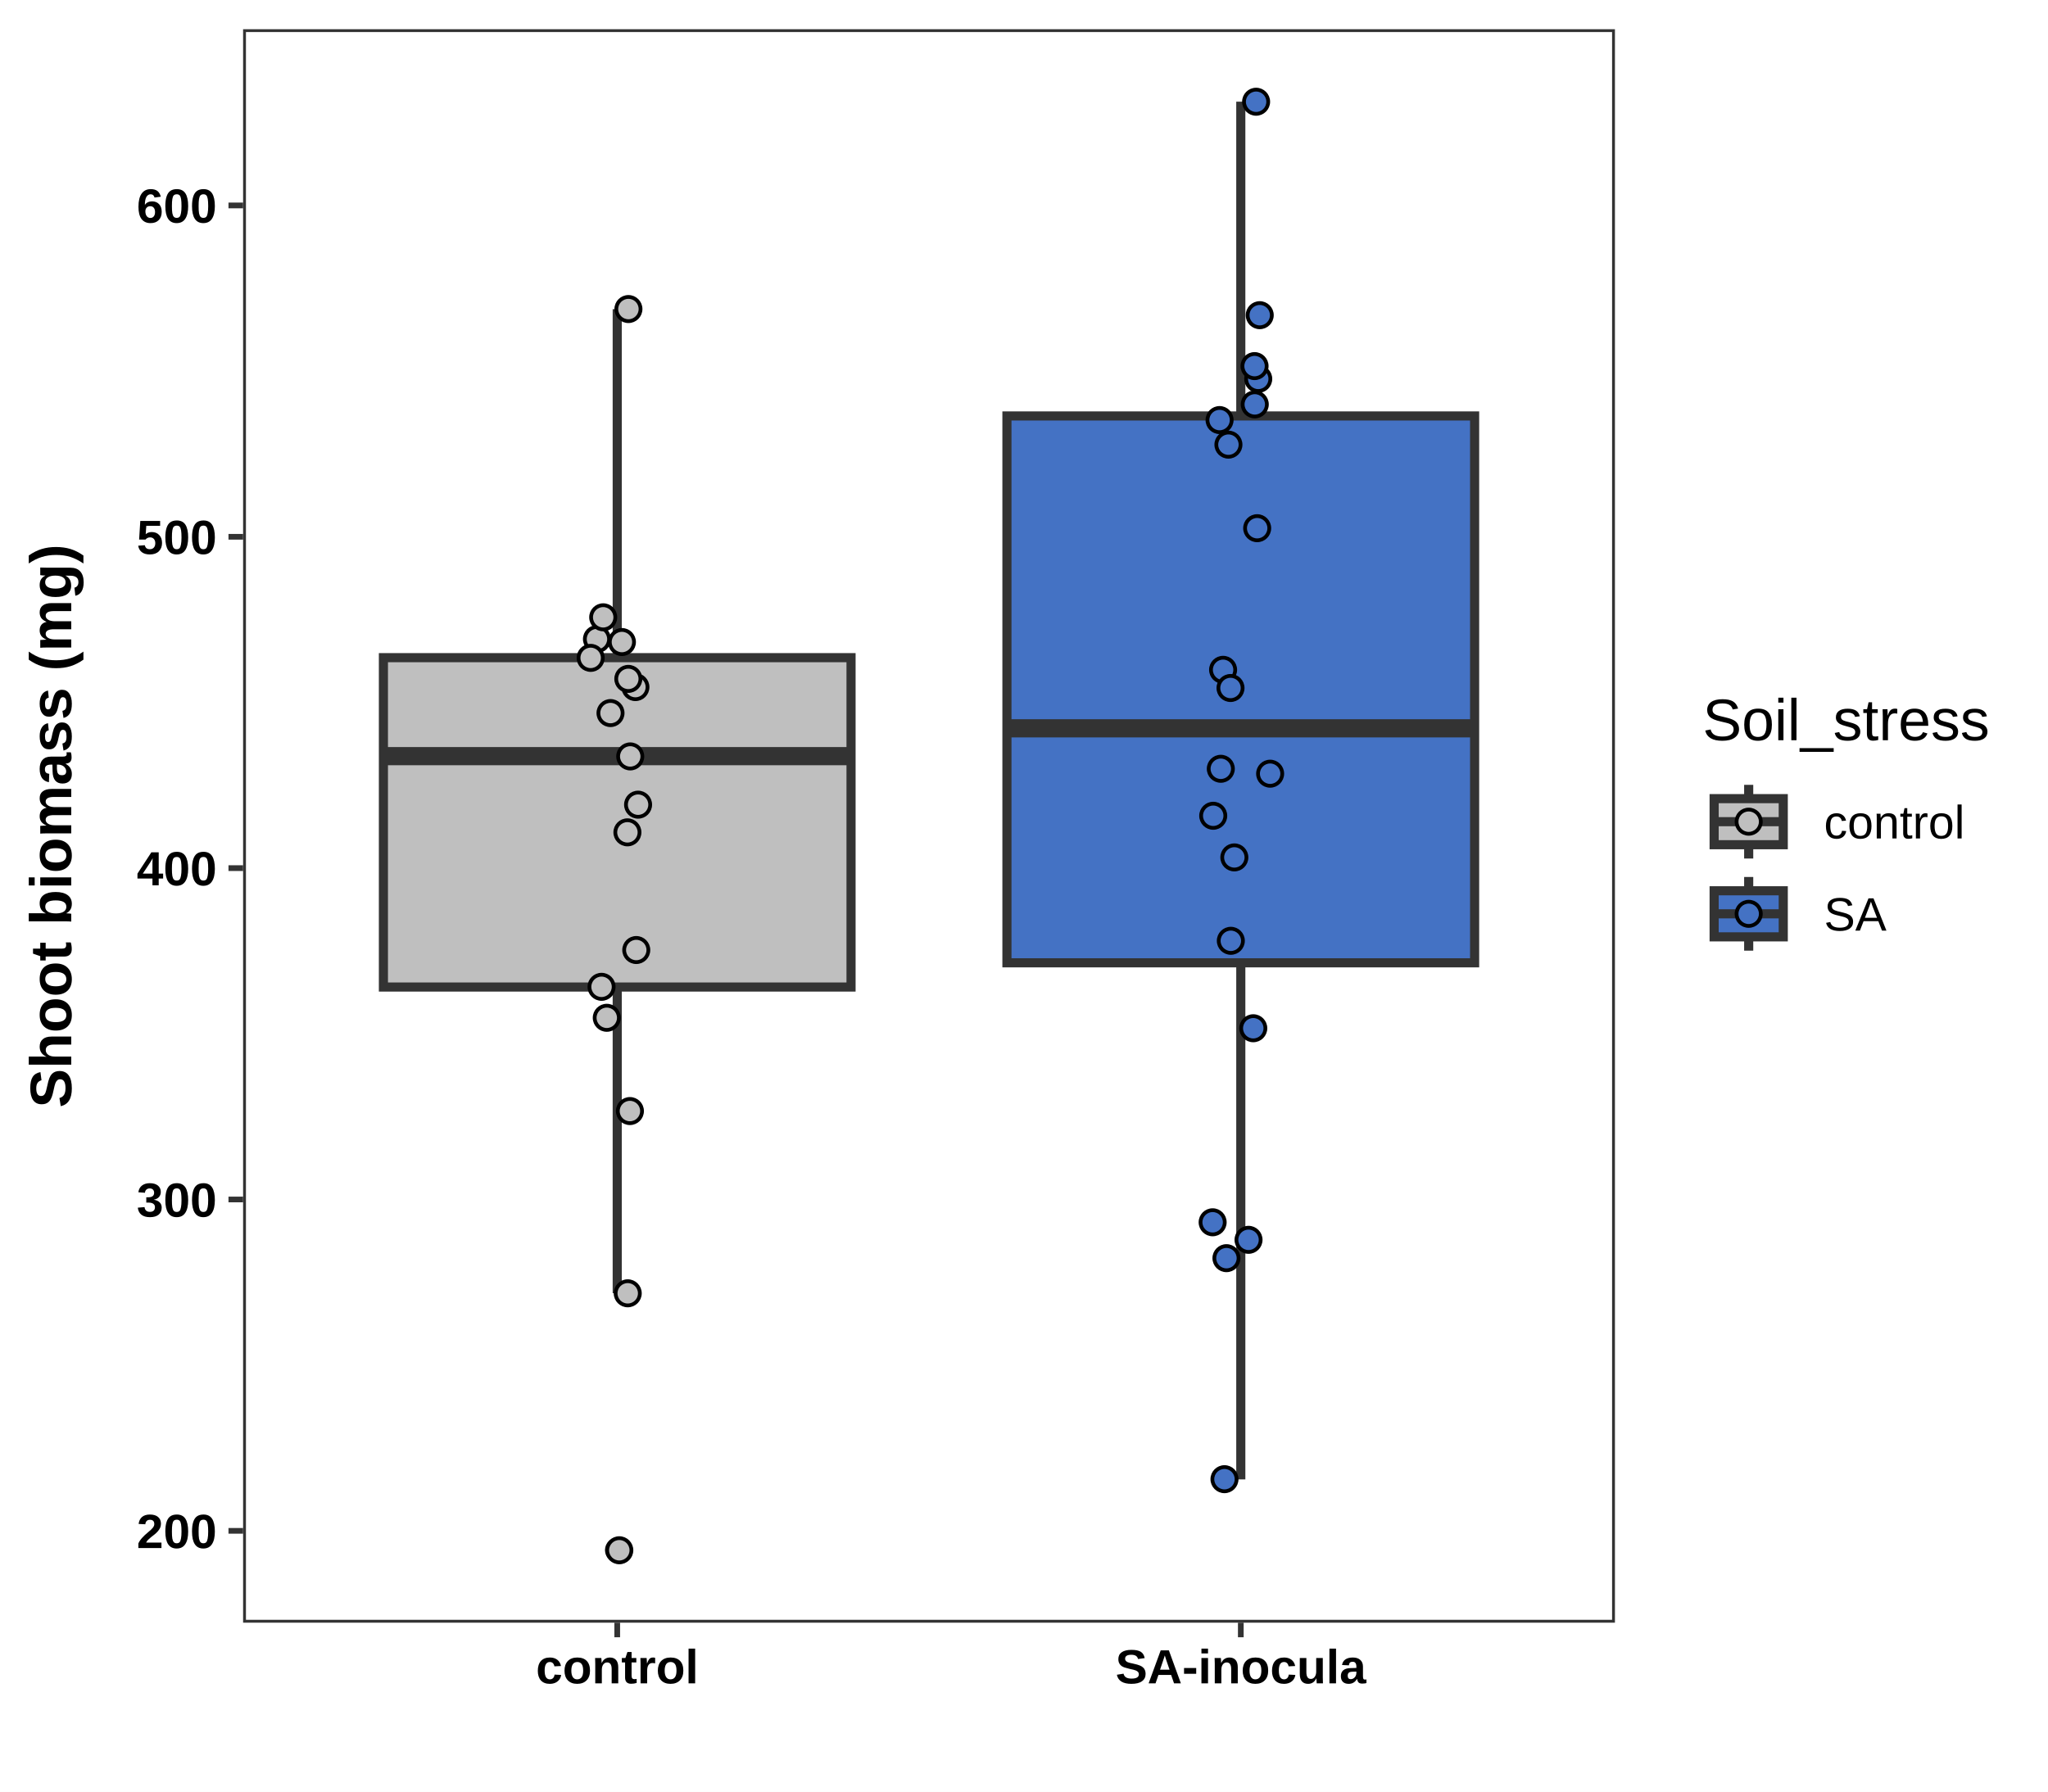
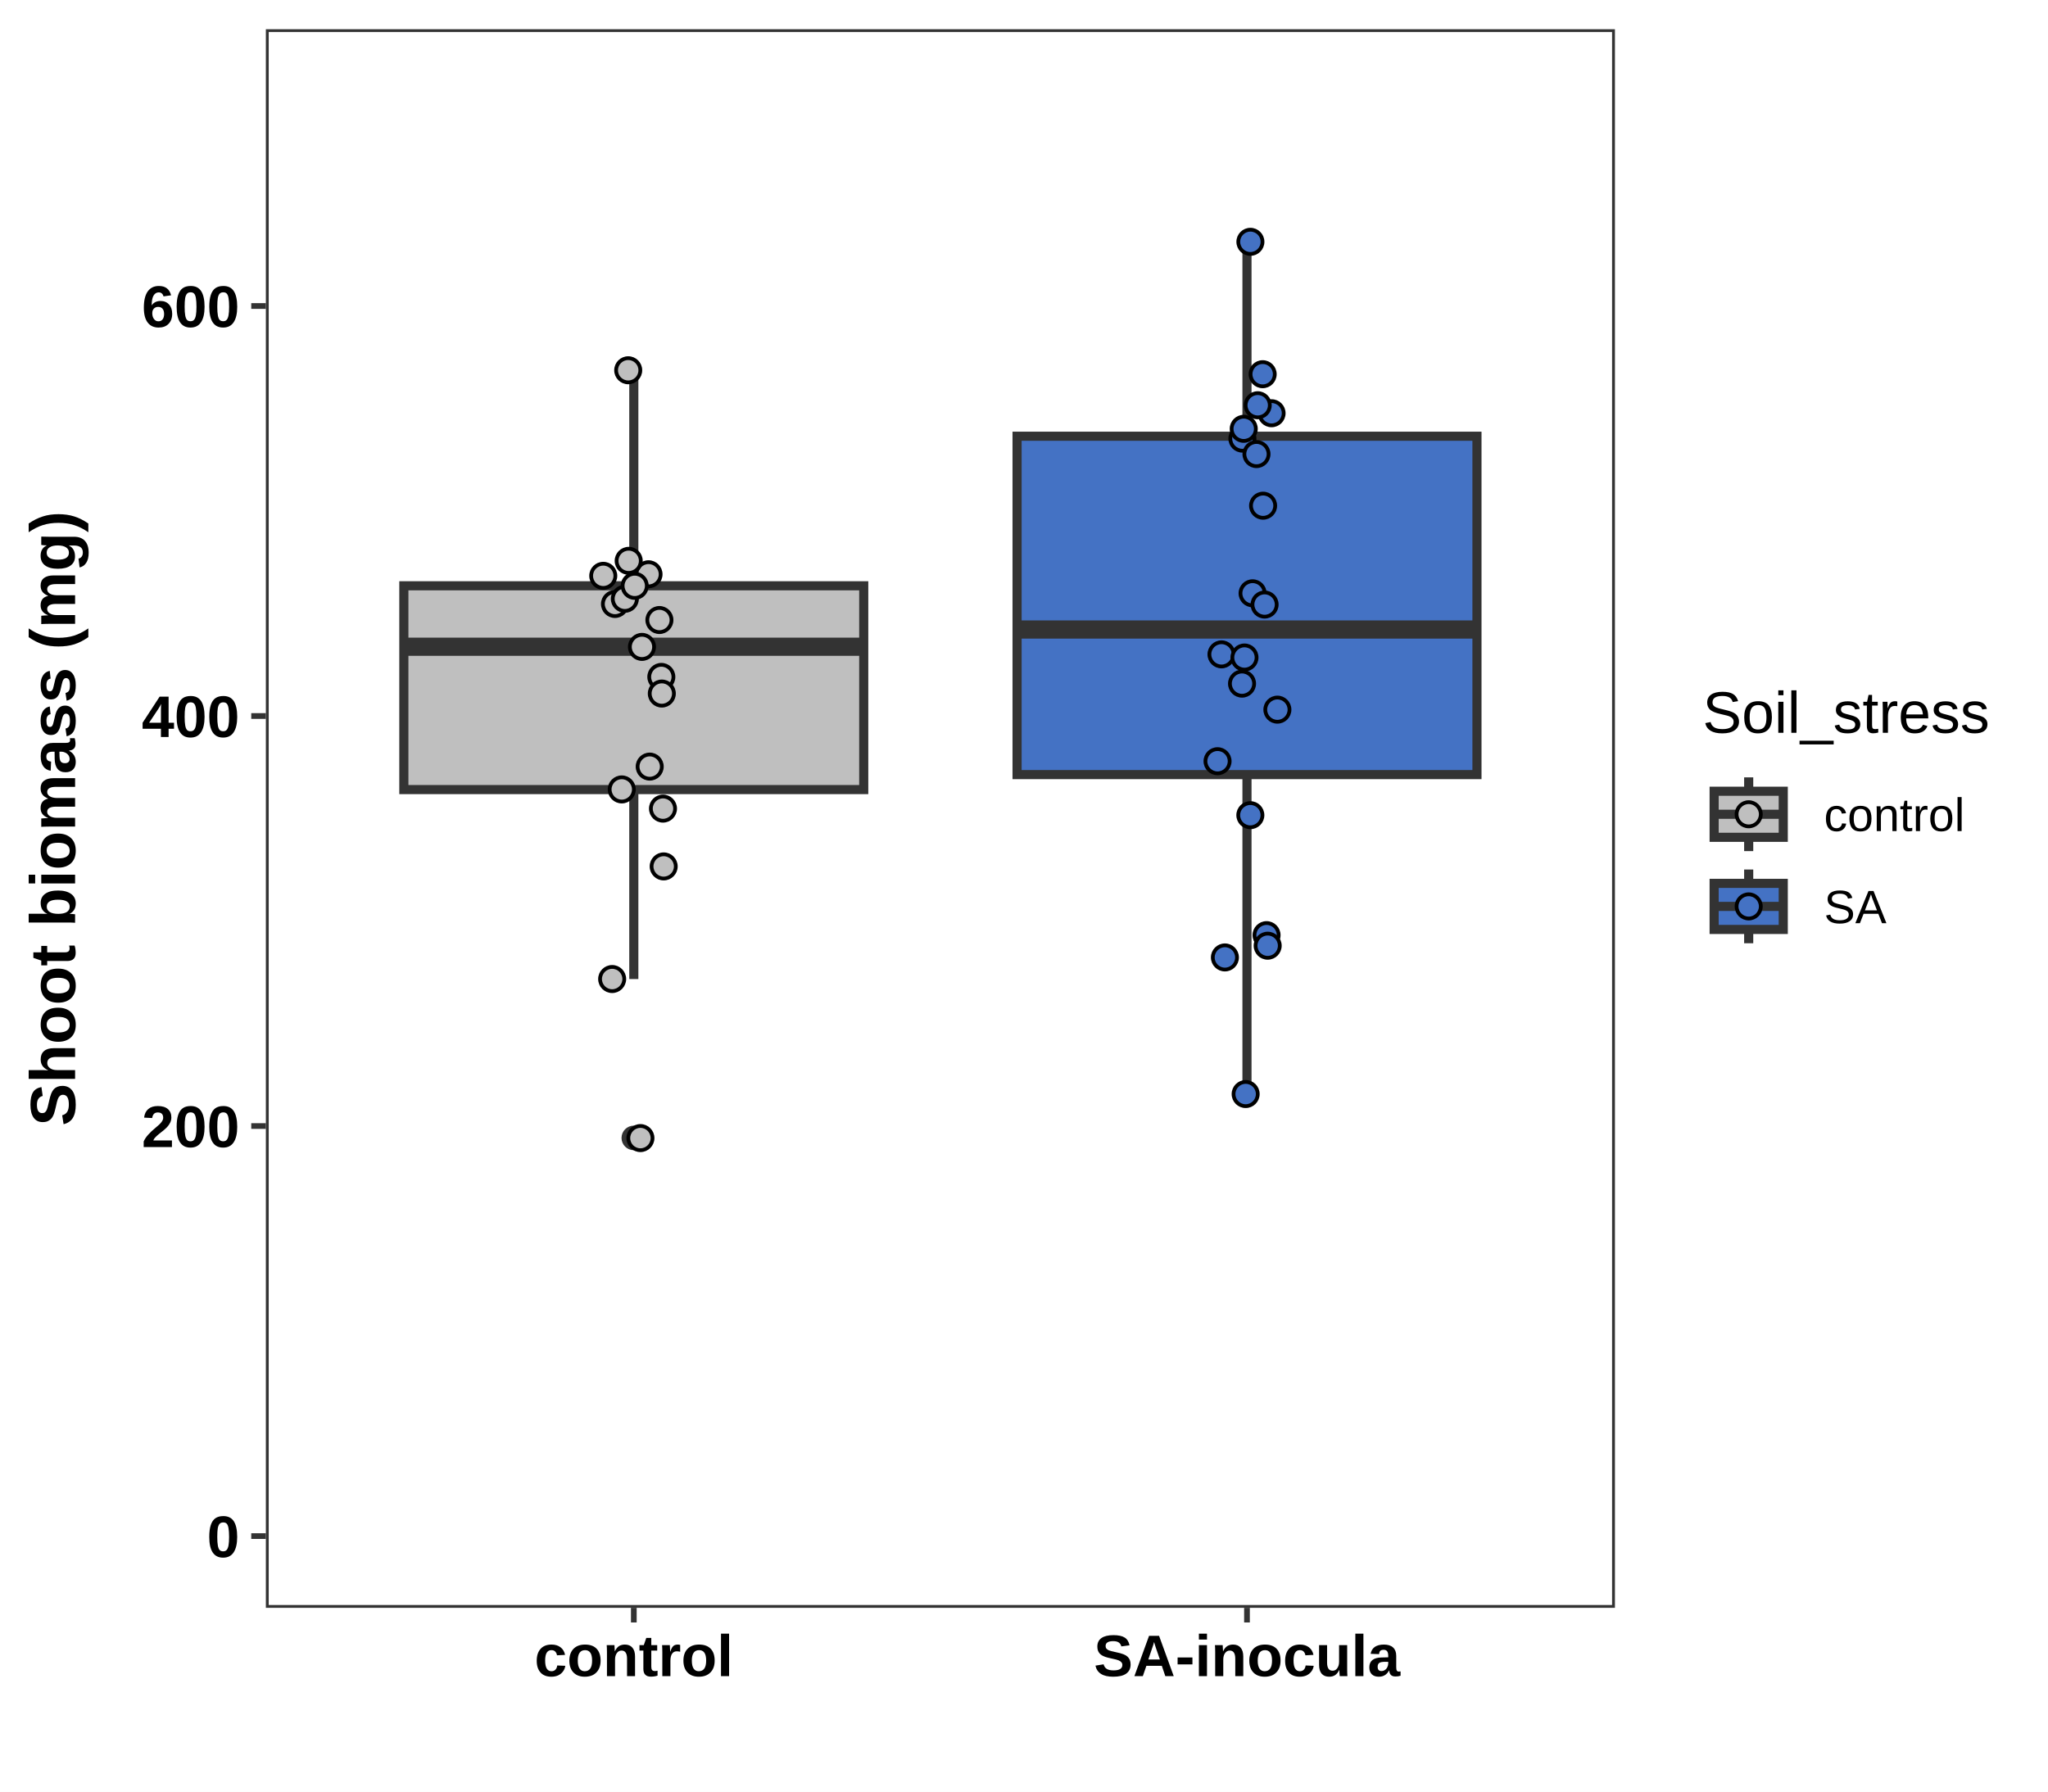
<svg xmlns="http://www.w3.org/2000/svg" class="svglite" width="384.00pt" height="336.00pt" viewBox="0 0 384.00 336.00">
  <defs>
    <style type="text/css">
    .svglite line, .svglite polyline, .svglite polygon, .svglite path, .svglite rect, .svglite circle {
      fill: none;
      stroke: #000000;
      stroke-linecap: round;
      stroke-linejoin: round;
      stroke-miterlimit: 10.00;
    }
    .svglite text {
      white-space: pre;
    }
  </style>
  </defs>
  <rect width="100%" height="100%" style="stroke: none; fill: #FFFFFF;" />
  <defs>
    <clipPath id="cpMC4wMHwzODQuMDB8MC4wMHwzMzYuMDA=">
      <rect x="0.00" y="0.00" width="384.00" height="336.00" />
    </clipPath>
  </defs>
  <g clip-path="url(#cpMC4wMHwzODQuMDB8MC4wMHwzMzYuMDA=)">
-     <rect x="0.00" y="0.00" width="384.00" height="336.00" style="stroke-width: 1.07; stroke: #FFFFFF; fill: #FFFFFF;" />
+     <rect x="0" y="0.00" width="384.00" height="336.00" style="stroke-width: 1.07; stroke: #FFFFFF; fill: #FFFFFF;" />
  </g>
  <defs>
-     <clipPath id="cpNDUuNTh8MzAyLjgwfDUuNDh8MzA0LjMy">
-       <rect x="45.58" y="5.48" width="257.22" height="298.84" />
+     <clipPath id="cpNDkuODV8MzAyLjgwfDUuNDh8MzAxLjU0">
+       <rect x="49.85" y="5.48" width="252.95" height="296.06" />
    </clipPath>
  </defs>
-   <g clip-path="url(#cpNDUuNTh8MzAyLjgwfDUuNDh8MzA0LjMy)">
-     <rect x="45.58" y="5.48" width="257.22" height="298.84" style="stroke-width: 1.07; stroke: none; fill: #FFFFFF;" />
-     <circle cx="115.73" cy="290.70" r="1.95" style="stroke-width: 0.71; stroke: #333333; fill: #333333;" />
-     <line x1="115.73" y1="123.34" x2="115.73" y2="57.98" style="stroke-width: 1.71; stroke: #333333; stroke-linecap: butt;" />
-     <line x1="115.73" y1="185.11" x2="115.73" y2="242.53" style="stroke-width: 1.71; stroke: #333333; stroke-linecap: butt;" />
-     <polygon points="71.89,123.34 71.89,185.11 159.57,185.11 159.57,123.34 71.89,123.34 " style="stroke-width: 1.71; stroke: #333333; stroke-linecap: butt; stroke-linejoin: miter; fill: #BFBFBF;" />
-     <line x1="71.89" y1="141.81" x2="159.57" y2="141.81" style="stroke-width: 3.41; stroke: #333333; stroke-linecap: butt; stroke-linejoin: miter;" />
-     <line x1="232.65" y1="78.01" x2="232.65" y2="19.07" style="stroke-width: 1.71; stroke: #333333; stroke-linecap: butt;" />
-     <line x1="232.65" y1="180.57" x2="232.65" y2="277.45" style="stroke-width: 1.71; stroke: #333333; stroke-linecap: butt;" />
-     <polygon points="188.80,78.01 188.80,180.57 276.49,180.57 276.49,78.01 188.80,78.01 " style="stroke-width: 1.71; stroke: #333333; stroke-linecap: butt; stroke-linejoin: miter; fill: #4472C4;" />
-     <line x1="188.80" y1="136.59" x2="276.49" y2="136.59" style="stroke-width: 3.41; stroke: #333333; stroke-linecap: butt; stroke-linejoin: miter;" />
-     <circle cx="229.59" cy="277.41" r="2.27" style="stroke-width: 0.71; fill: #4472C4;" />
-     <circle cx="229.96" cy="235.96" r="2.27" style="stroke-width: 0.71; fill: #4472C4;" />
-     <circle cx="227.37" cy="229.23" r="2.27" style="stroke-width: 0.71; fill: #4472C4;" />
-     <circle cx="113.77" cy="190.88" r="2.27" style="stroke-width: 0.71; fill: #BFBFBF;" />
-     <circle cx="118.11" cy="208.37" r="2.27" style="stroke-width: 0.71; fill: #BFBFBF;" />
-     <circle cx="117.70" cy="242.55" r="2.27" style="stroke-width: 0.71; fill: #BFBFBF;" />
-     <circle cx="116.12" cy="290.74" r="2.27" style="stroke-width: 0.71; fill: #BFBFBF;" />
-     <circle cx="234.10" cy="232.52" r="2.27" style="stroke-width: 0.71; fill: #4472C4;" />
-     <circle cx="234.99" cy="192.84" r="2.27" style="stroke-width: 0.71; fill: #4472C4;" />
-     <circle cx="114.47" cy="133.73" r="2.27" style="stroke-width: 0.71; fill: #BFBFBF;" />
-     <circle cx="119.30" cy="178.17" r="2.27" style="stroke-width: 0.71; fill: #BFBFBF;" />
-     <circle cx="227.48" cy="152.99" r="2.27" style="stroke-width: 0.71; fill: #4472C4;" />
-     <circle cx="112.79" cy="185.07" r="2.27" style="stroke-width: 0.71; fill: #BFBFBF;" />
-     <circle cx="119.14" cy="128.86" r="2.27" style="stroke-width: 0.71; fill: #BFBFBF;" />
-     <circle cx="117.81" cy="127.32" r="2.27" style="stroke-width: 0.71; fill: #BFBFBF;" />
-     <circle cx="228.67" cy="78.78" r="2.27" style="stroke-width: 0.71; fill: #4472C4;" />
-     <circle cx="236.20" cy="59.11" r="2.27" style="stroke-width: 0.71; fill: #4472C4;" />
-     <circle cx="228.90" cy="144.18" r="2.27" style="stroke-width: 0.71; fill: #4472C4;" />
-     <circle cx="116.61" cy="120.41" r="2.27" style="stroke-width: 0.71; fill: #BFBFBF;" />
-     <circle cx="235.52" cy="19.08" r="2.27" style="stroke-width: 0.71; fill: #4472C4;" />
-     <circle cx="238.15" cy="145.10" r="2.27" style="stroke-width: 0.71; fill: #4472C4;" />
-     <circle cx="111.93" cy="119.86" r="2.27" style="stroke-width: 0.71; fill: #BFBFBF;" />
-     <circle cx="229.33" cy="125.62" r="2.27" style="stroke-width: 0.71; fill: #4472C4;" />
-     <circle cx="110.75" cy="123.38" r="2.27" style="stroke-width: 0.71; fill: #BFBFBF;" />
-     <circle cx="235.92" cy="71.06" r="2.27" style="stroke-width: 0.71; fill: #4472C4;" />
-     <circle cx="119.64" cy="150.91" r="2.27" style="stroke-width: 0.71; fill: #BFBFBF;" />
-     <circle cx="113.10" cy="115.77" r="2.27" style="stroke-width: 0.71; fill: #BFBFBF;" />
-     <circle cx="231.44" cy="160.80" r="2.27" style="stroke-width: 0.71; fill: #4472C4;" />
-     <circle cx="230.33" cy="83.39" r="2.27" style="stroke-width: 0.71; fill: #4472C4;" />
-     <circle cx="235.27" cy="75.84" r="2.27" style="stroke-width: 0.71; fill: #4472C4;" />
-     <circle cx="117.83" cy="57.96" r="2.27" style="stroke-width: 0.71; fill: #BFBFBF;" />
-     <circle cx="235.23" cy="68.66" r="2.27" style="stroke-width: 0.71; fill: #4472C4;" />
-     <circle cx="230.72" cy="129.03" r="2.27" style="stroke-width: 0.71; fill: #4472C4;" />
-     <circle cx="118.17" cy="141.86" r="2.27" style="stroke-width: 0.71; fill: #BFBFBF;" />
-     <circle cx="235.72" cy="99.06" r="2.27" style="stroke-width: 0.71; fill: #4472C4;" />
-     <circle cx="230.78" cy="176.44" r="2.27" style="stroke-width: 0.71; fill: #4472C4;" />
-     <circle cx="117.64" cy="156.10" r="2.27" style="stroke-width: 0.71; fill: #BFBFBF;" />
-     <rect x="45.58" y="5.48" width="257.22" height="298.84" style="stroke-width: 1.07; stroke: #333333;" />
+   <g clip-path="url(#cpNDkuODV8MzAyLjgwfDUuNDh8MzAxLjU0)">
+     <rect x="49.85" y="5.48" width="252.95" height="296.06" style="stroke-width: 1.07; stroke: none; fill: #FFFFFF;" />
+     <circle cx="118.84" cy="213.41" r="1.95" style="stroke-width: 0.71; stroke: #333333; fill: #333333;" />
+     <line x1="118.84" y1="109.86" x2="118.84" y2="69.42" style="stroke-width: 1.71; stroke: #333333; stroke-linecap: butt;" />
+     <line x1="118.84" y1="148.08" x2="118.84" y2="183.61" style="stroke-width: 1.71; stroke: #333333; stroke-linecap: butt;" />
+     <polygon points="75.72,109.86 75.72,148.08 161.95,148.08 161.95,109.86 75.72,109.86 " style="stroke-width: 1.71; stroke: #333333; stroke-linecap: butt; stroke-linejoin: miter; fill: #BFBFBF;" />
+     <line x1="75.72" y1="121.29" x2="161.95" y2="121.29" style="stroke-width: 3.41; stroke: #333333; stroke-linecap: butt; stroke-linejoin: miter;" />
+     <line x1="233.81" y1="81.81" x2="233.81" y2="45.35" style="stroke-width: 1.71; stroke: #333333; stroke-linecap: butt;" />
+     <line x1="233.81" y1="145.27" x2="233.81" y2="205.22" style="stroke-width: 1.71; stroke: #333333; stroke-linecap: butt;" />
+     <polygon points="190.70,81.81 190.70,145.27 276.93,145.27 276.93,81.81 190.70,81.81 " style="stroke-width: 1.71; stroke: #333333; stroke-linecap: butt; stroke-linejoin: miter; fill: #4472C4;" />
+     <line x1="190.70" y1="118.06" x2="276.93" y2="118.06" style="stroke-width: 3.41; stroke: #333333; stroke-linecap: butt; stroke-linejoin: miter;" />
+     <circle cx="233.56" cy="205.18" r="2.27" style="stroke-width: 0.71; fill: #4472C4;" />
+     <circle cx="229.67" cy="179.56" r="2.27" style="stroke-width: 0.71; fill: #4472C4;" />
+     <circle cx="237.48" cy="175.38" r="2.27" style="stroke-width: 0.71; fill: #4472C4;" />
+     <circle cx="124.31" cy="151.65" r="2.27" style="stroke-width: 0.71; fill: #BFBFBF;" />
+     <circle cx="124.44" cy="162.49" r="2.27" style="stroke-width: 0.71; fill: #BFBFBF;" />
+     <circle cx="114.78" cy="183.61" r="2.27" style="stroke-width: 0.71; fill: #BFBFBF;" />
+     <circle cx="120.08" cy="213.44" r="2.27" style="stroke-width: 0.71; fill: #BFBFBF;" />
+     <circle cx="237.69" cy="177.36" r="2.27" style="stroke-width: 0.71; fill: #4472C4;" />
+     <circle cx="234.44" cy="152.88" r="2.27" style="stroke-width: 0.71; fill: #4472C4;" />
+     <circle cx="123.64" cy="116.28" r="2.27" style="stroke-width: 0.71; fill: #BFBFBF;" />
+     <circle cx="121.82" cy="143.77" r="2.27" style="stroke-width: 0.71; fill: #BFBFBF;" />
+     <circle cx="232.88" cy="128.21" r="2.27" style="stroke-width: 0.71; fill: #4472C4;" />
+     <circle cx="116.58" cy="148.05" r="2.27" style="stroke-width: 0.71; fill: #BFBFBF;" />
+     <circle cx="115.31" cy="113.27" r="2.27" style="stroke-width: 0.71; fill: #BFBFBF;" />
+     <circle cx="117.16" cy="112.30" r="2.27" style="stroke-width: 0.71; fill: #BFBFBF;" />
+     <circle cx="232.95" cy="82.26" r="2.27" style="stroke-width: 0.71; fill: #4472C4;" />
+     <circle cx="236.75" cy="70.18" r="2.27" style="stroke-width: 0.71; fill: #4472C4;" />
+     <circle cx="229.03" cy="122.72" r="2.27" style="stroke-width: 0.71; fill: #4472C4;" />
+     <circle cx="113.11" cy="107.99" r="2.27" style="stroke-width: 0.71; fill: #BFBFBF;" />
+     <circle cx="234.45" cy="45.35" r="2.27" style="stroke-width: 0.71; fill: #4472C4;" />
+     <circle cx="233.34" cy="123.31" r="2.27" style="stroke-width: 0.71; fill: #4472C4;" />
+     <circle cx="121.60" cy="107.70" r="2.27" style="stroke-width: 0.71; fill: #BFBFBF;" />
+     <circle cx="234.86" cy="111.27" r="2.27" style="stroke-width: 0.71; fill: #4472C4;" />
+     <circle cx="119.01" cy="109.87" r="2.27" style="stroke-width: 0.71; fill: #BFBFBF;" />
+     <circle cx="238.42" cy="77.50" r="2.27" style="stroke-width: 0.71; fill: #4472C4;" />
+     <circle cx="124.00" cy="126.95" r="2.27" style="stroke-width: 0.71; fill: #BFBFBF;" />
+     <circle cx="117.88" cy="105.18" r="2.27" style="stroke-width: 0.71; fill: #BFBFBF;" />
+     <circle cx="239.51" cy="133.09" r="2.27" style="stroke-width: 0.71; fill: #4472C4;" />
+     <circle cx="235.59" cy="85.16" r="2.27" style="stroke-width: 0.71; fill: #4472C4;" />
+     <circle cx="233.20" cy="80.42" r="2.27" style="stroke-width: 0.71; fill: #4472C4;" />
+     <circle cx="117.79" cy="69.44" r="2.27" style="stroke-width: 0.71; fill: #BFBFBF;" />
+     <circle cx="235.82" cy="76.00" r="2.27" style="stroke-width: 0.71; fill: #4472C4;" />
+     <circle cx="237.11" cy="113.38" r="2.27" style="stroke-width: 0.71; fill: #4472C4;" />
+     <circle cx="120.37" cy="121.32" r="2.27" style="stroke-width: 0.71; fill: #BFBFBF;" />
+     <circle cx="236.83" cy="94.84" r="2.27" style="stroke-width: 0.71; fill: #4472C4;" />
+     <circle cx="228.29" cy="142.76" r="2.27" style="stroke-width: 0.71; fill: #4472C4;" />
+     <circle cx="124.09" cy="130.07" r="2.27" style="stroke-width: 0.71; fill: #BFBFBF;" />
+     <rect x="49.85" y="5.48" width="252.95" height="296.06" style="stroke-width: 1.07; stroke: #333333;" />
  </g>
  <g clip-path="url(#cpMC4wMHwzODQuMDB8MC4wMHwzMzYuMDA=)">
-     <text x="40.65" y="290.32" text-anchor="end" style="font-size: 9.00px; font-weight: bold; font-family: &quot;Arial&quot;;" textLength="15.01px" lengthAdjust="spacingAndGlyphs">200</text>
-     <text x="40.65" y="228.18" text-anchor="end" style="font-size: 9.00px; font-weight: bold; font-family: &quot;Arial&quot;;" textLength="15.01px" lengthAdjust="spacingAndGlyphs">300</text>
-     <text x="40.65" y="166.03" text-anchor="end" style="font-size: 9.00px; font-weight: bold; font-family: &quot;Arial&quot;;" textLength="15.01px" lengthAdjust="spacingAndGlyphs">400</text>
-     <text x="40.65" y="103.89" text-anchor="end" style="font-size: 9.00px; font-weight: bold; font-family: &quot;Arial&quot;;" textLength="15.01px" lengthAdjust="spacingAndGlyphs">500</text>
-     <text x="40.65" y="41.75" text-anchor="end" style="font-size: 9.00px; font-weight: bold; font-family: &quot;Arial&quot;;" textLength="15.01px" lengthAdjust="spacingAndGlyphs">600</text>
-     <polyline points="42.84,287.10 45.58,287.10 " style="stroke-width: 1.07; stroke: #333333; stroke-linecap: butt;" />
-     <polyline points="42.84,224.95 45.58,224.95 " style="stroke-width: 1.07; stroke: #333333; stroke-linecap: butt;" />
-     <polyline points="42.84,162.81 45.58,162.81 " style="stroke-width: 1.07; stroke: #333333; stroke-linecap: butt;" />
-     <polyline points="42.84,100.67 45.58,100.67 " style="stroke-width: 1.07; stroke: #333333; stroke-linecap: butt;" />
-     <polyline points="42.84,38.53 45.58,38.53 " style="stroke-width: 1.07; stroke: #333333; stroke-linecap: butt;" />
-     <polyline points="115.73,307.06 115.73,304.32 " style="stroke-width: 1.07; stroke: #333333; stroke-linecap: butt;" />
-     <polyline points="232.65,307.06 232.65,304.32 " style="stroke-width: 1.07; stroke: #333333; stroke-linecap: butt;" />
-     <text x="115.73" y="315.70" text-anchor="middle" style="font-size: 9.00px; font-weight: bold; font-family: &quot;Arial&quot;;" textLength="30.50px" lengthAdjust="spacingAndGlyphs">control</text>
-     <text x="232.65" y="315.70" text-anchor="middle" style="font-size: 9.00px; font-weight: bold; font-family: &quot;Arial&quot;;" textLength="47.01px" lengthAdjust="spacingAndGlyphs">SA-inocula</text>
-     <text transform="translate(13.36,154.90) rotate(-90)" text-anchor="middle" style="font-size: 11.00px; font-weight: bold; font-family: &quot;Arial&quot;;" textLength="105.75px" lengthAdjust="spacingAndGlyphs">Shoot biomass (mg)</text>
-     <rect x="313.76" y="124.30" width="64.76" height="61.19" style="stroke-width: 1.07; stroke: none; fill: #FFFFFF;" />
-     <text x="319.24" y="138.82" style="font-size: 11.00px; font-family: &quot;Arial&quot;;" textLength="53.81px" lengthAdjust="spacingAndGlyphs">Soil_stress</text>
-     <rect x="319.24" y="145.46" width="17.28" height="17.28" style="stroke-width: 1.07; stroke: none; fill: #FFFFFF;" />
-     <polyline points="327.88,161.01 327.88,158.42 " style="stroke-width: 1.71; stroke: #333333; stroke-linecap: butt; stroke-linejoin: miter;" />
-     <polyline points="327.88,149.78 327.88,147.19 " style="stroke-width: 1.71; stroke: #333333; stroke-linecap: butt; stroke-linejoin: miter;" />
-     <rect x="321.40" y="149.78" width="12.96" height="8.64" style="stroke-width: 1.71; stroke: #333333; stroke-linecap: butt; stroke-linejoin: miter; fill: #BFBFBF;" />
-     <polyline points="321.40,154.10 334.36,154.10 " style="stroke-width: 1.71; stroke: #333333; stroke-linecap: butt; stroke-linejoin: miter;" />
-     <circle cx="327.88" cy="154.10" r="2.27" style="stroke-width: 0.71; fill: #BFBFBF;" />
-     <rect x="319.24" y="162.74" width="17.28" height="17.28" style="stroke-width: 1.07; stroke: none; fill: #FFFFFF;" />
-     <polyline points="327.88,178.29 327.88,175.70 " style="stroke-width: 1.71; stroke: #333333; stroke-linecap: butt; stroke-linejoin: miter;" />
-     <polyline points="327.88,167.06 327.88,164.47 " style="stroke-width: 1.71; stroke: #333333; stroke-linecap: butt; stroke-linejoin: miter;" />
-     <rect x="321.40" y="167.06" width="12.96" height="8.64" style="stroke-width: 1.71; stroke: #333333; stroke-linecap: butt; stroke-linejoin: miter; fill: #4472C4;" />
-     <polyline points="321.40,171.38 334.36,171.38 " style="stroke-width: 1.71; stroke: #333333; stroke-linecap: butt; stroke-linejoin: miter;" />
-     <circle cx="327.88" cy="171.38" r="2.27" style="stroke-width: 0.71; fill: #4472C4;" />
-     <text x="341.99" y="157.25" style="font-size: 8.80px; font-family: &quot;Arial&quot;;" textLength="26.42px" lengthAdjust="spacingAndGlyphs">control</text>
-     <text x="341.99" y="174.53" style="font-size: 8.80px; font-family: &quot;Arial&quot;;" textLength="11.74px" lengthAdjust="spacingAndGlyphs">SA</text>
+     <text x="44.92" y="292.02" text-anchor="end" style="font-size: 11.00px; font-weight: bold; font-family: &quot;Arial&quot;;" textLength="6.12px" lengthAdjust="spacingAndGlyphs">0</text>
+     <text x="44.92" y="215.12" text-anchor="end" style="font-size: 11.00px; font-weight: bold; font-family: &quot;Arial&quot;;" textLength="18.36px" lengthAdjust="spacingAndGlyphs">200</text>
+     <text x="44.92" y="138.22" text-anchor="end" style="font-size: 11.00px; font-weight: bold; font-family: &quot;Arial&quot;;" textLength="18.36px" lengthAdjust="spacingAndGlyphs">400</text>
+     <text x="44.92" y="61.32" text-anchor="end" style="font-size: 11.00px; font-weight: bold; font-family: &quot;Arial&quot;;" textLength="18.36px" lengthAdjust="spacingAndGlyphs">600</text>
+     <polyline points="47.11,288.08 49.85,288.08 " style="stroke-width: 1.07; stroke: #333333; stroke-linecap: butt;" />
+     <polyline points="47.11,211.18 49.85,211.18 " style="stroke-width: 1.07; stroke: #333333; stroke-linecap: butt;" />
+     <polyline points="47.11,134.28 49.85,134.28 " style="stroke-width: 1.07; stroke: #333333; stroke-linecap: butt;" />
+     <polyline points="47.11,57.39 49.85,57.39 " style="stroke-width: 1.07; stroke: #333333; stroke-linecap: butt;" />
+     <polyline points="118.84,304.28 118.84,301.54 " style="stroke-width: 1.07; stroke: #333333; stroke-linecap: butt;" />
+     <polyline points="233.81,304.28 233.81,301.54 " style="stroke-width: 1.07; stroke: #333333; stroke-linecap: butt;" />
+     <text x="118.84" y="314.35" text-anchor="middle" style="font-size: 11.00px; font-weight: bold; font-family: &quot;Arial&quot;;" textLength="37.28px" lengthAdjust="spacingAndGlyphs">control</text>
+     <text x="233.81" y="314.35" text-anchor="middle" style="font-size: 11.00px; font-weight: bold; font-family: &quot;Arial&quot;;" textLength="57.46px" lengthAdjust="spacingAndGlyphs">SA-inocula</text>
+     <text transform="translate(14.08,153.51) rotate(-90)" text-anchor="middle" style="font-size: 12.00px; font-weight: bold; font-family: &quot;Arial&quot;;" textLength="115.34px" lengthAdjust="spacingAndGlyphs">Shoot biomass (mg)</text>
+     <rect x="313.76" y="122.91" width="64.76" height="61.19" style="stroke-width: 1.07; stroke: none; fill: #FFFFFF;" />
+     <text x="319.24" y="137.43" style="font-size: 11.00px; font-family: &quot;Arial&quot;;" textLength="53.81px" lengthAdjust="spacingAndGlyphs">Soil_stress</text>
+     <rect x="319.24" y="144.07" width="17.28" height="17.28" style="stroke-width: 1.07; stroke: none; fill: #FFFFFF;" />
+     <polyline points="327.88,159.62 327.88,157.03 " style="stroke-width: 1.71; stroke: #333333; stroke-linecap: butt; stroke-linejoin: miter;" />
+     <polyline points="327.88,148.39 327.88,145.79 " style="stroke-width: 1.71; stroke: #333333; stroke-linecap: butt; stroke-linejoin: miter;" />
+     <rect x="321.40" y="148.39" width="12.96" height="8.64" style="stroke-width: 1.71; stroke: #333333; stroke-linecap: butt; stroke-linejoin: miter; fill: #BFBFBF;" />
+     <polyline points="321.40,152.71 334.36,152.71 " style="stroke-width: 1.71; stroke: #333333; stroke-linecap: butt; stroke-linejoin: miter;" />
+     <circle cx="327.88" cy="152.71" r="2.27" style="stroke-width: 0.71; fill: #BFBFBF;" />
+     <rect x="319.24" y="161.35" width="17.28" height="17.28" style="stroke-width: 1.07; stroke: none; fill: #FFFFFF;" />
+     <polyline points="327.88,176.90 327.88,174.31 " style="stroke-width: 1.71; stroke: #333333; stroke-linecap: butt; stroke-linejoin: miter;" />
+     <polyline points="327.88,165.67 327.88,163.07 " style="stroke-width: 1.71; stroke: #333333; stroke-linecap: butt; stroke-linejoin: miter;" />
+     <rect x="321.40" y="165.67" width="12.96" height="8.64" style="stroke-width: 1.71; stroke: #333333; stroke-linecap: butt; stroke-linejoin: miter; fill: #4472C4;" />
+     <polyline points="321.40,169.99 334.36,169.99 " style="stroke-width: 1.71; stroke: #333333; stroke-linecap: butt; stroke-linejoin: miter;" />
+     <circle cx="327.88" cy="169.99" r="2.27" style="stroke-width: 0.71; fill: #4472C4;" />
+     <text x="341.99" y="155.86" style="font-size: 8.80px; font-family: &quot;Arial&quot;;" textLength="26.42px" lengthAdjust="spacingAndGlyphs">control</text>
+     <text x="341.99" y="173.14" style="font-size: 8.80px; font-family: &quot;Arial&quot;;" textLength="11.74px" lengthAdjust="spacingAndGlyphs">SA</text>
  </g>
</svg>
